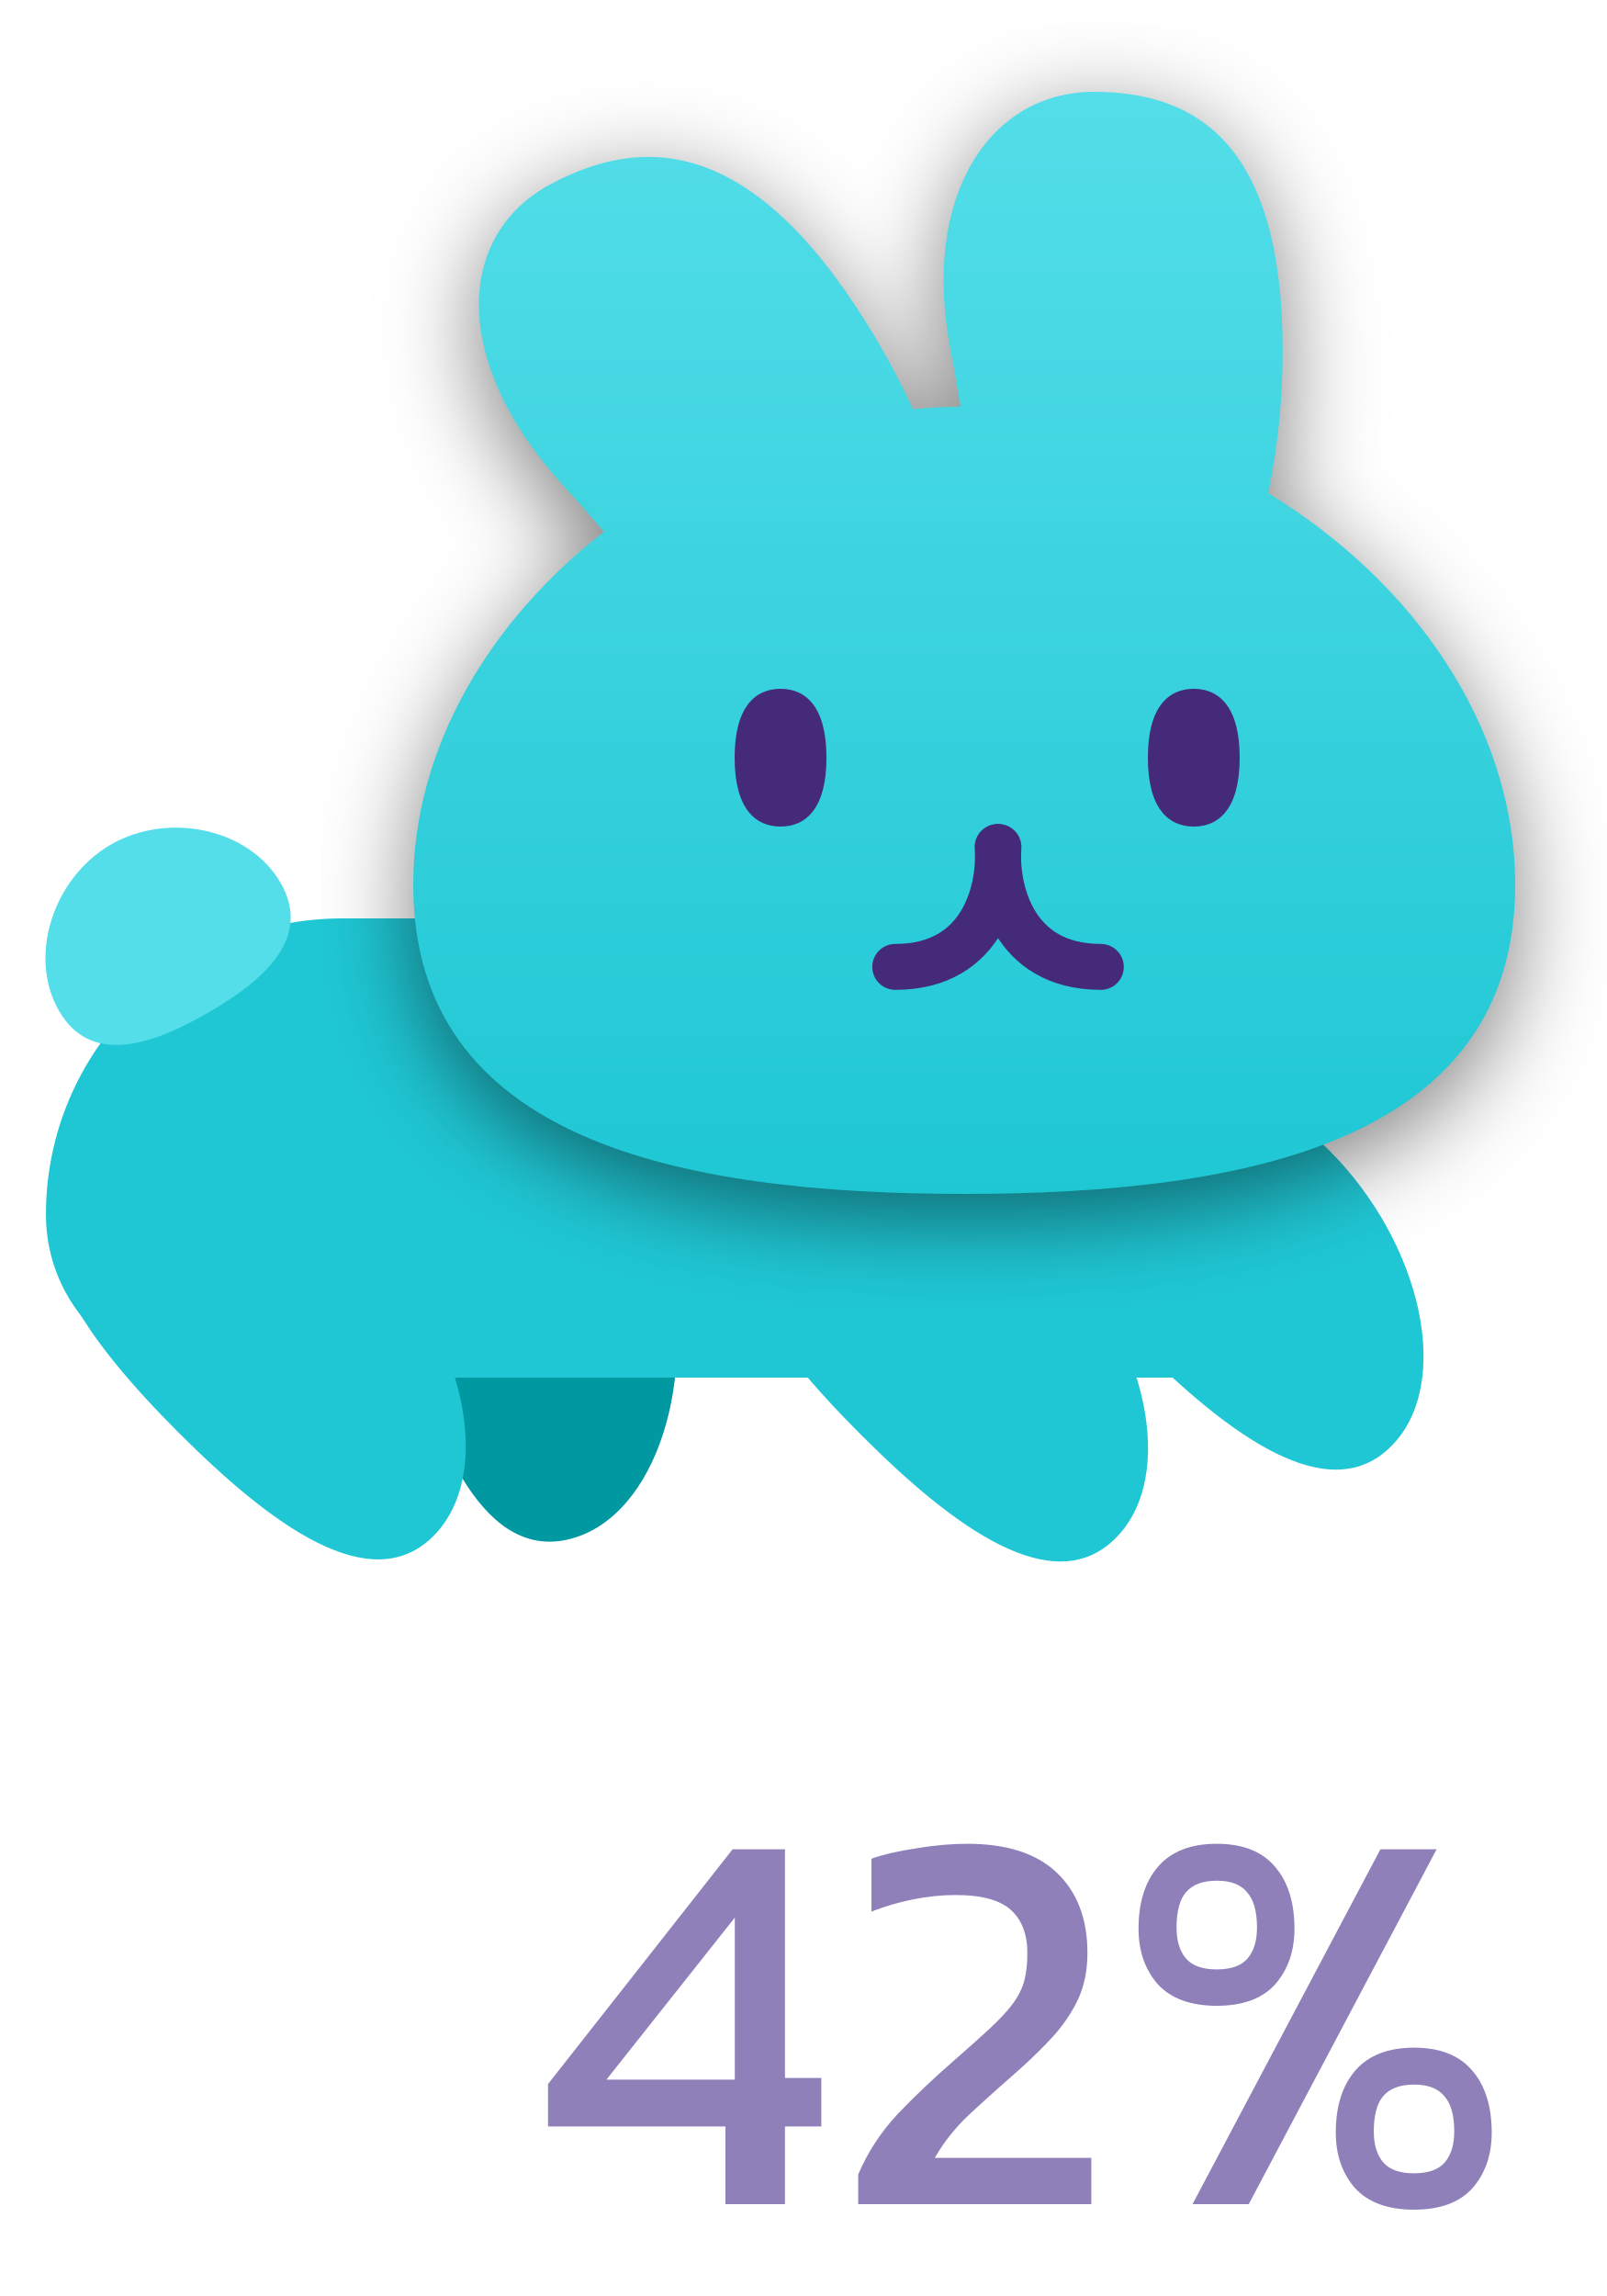
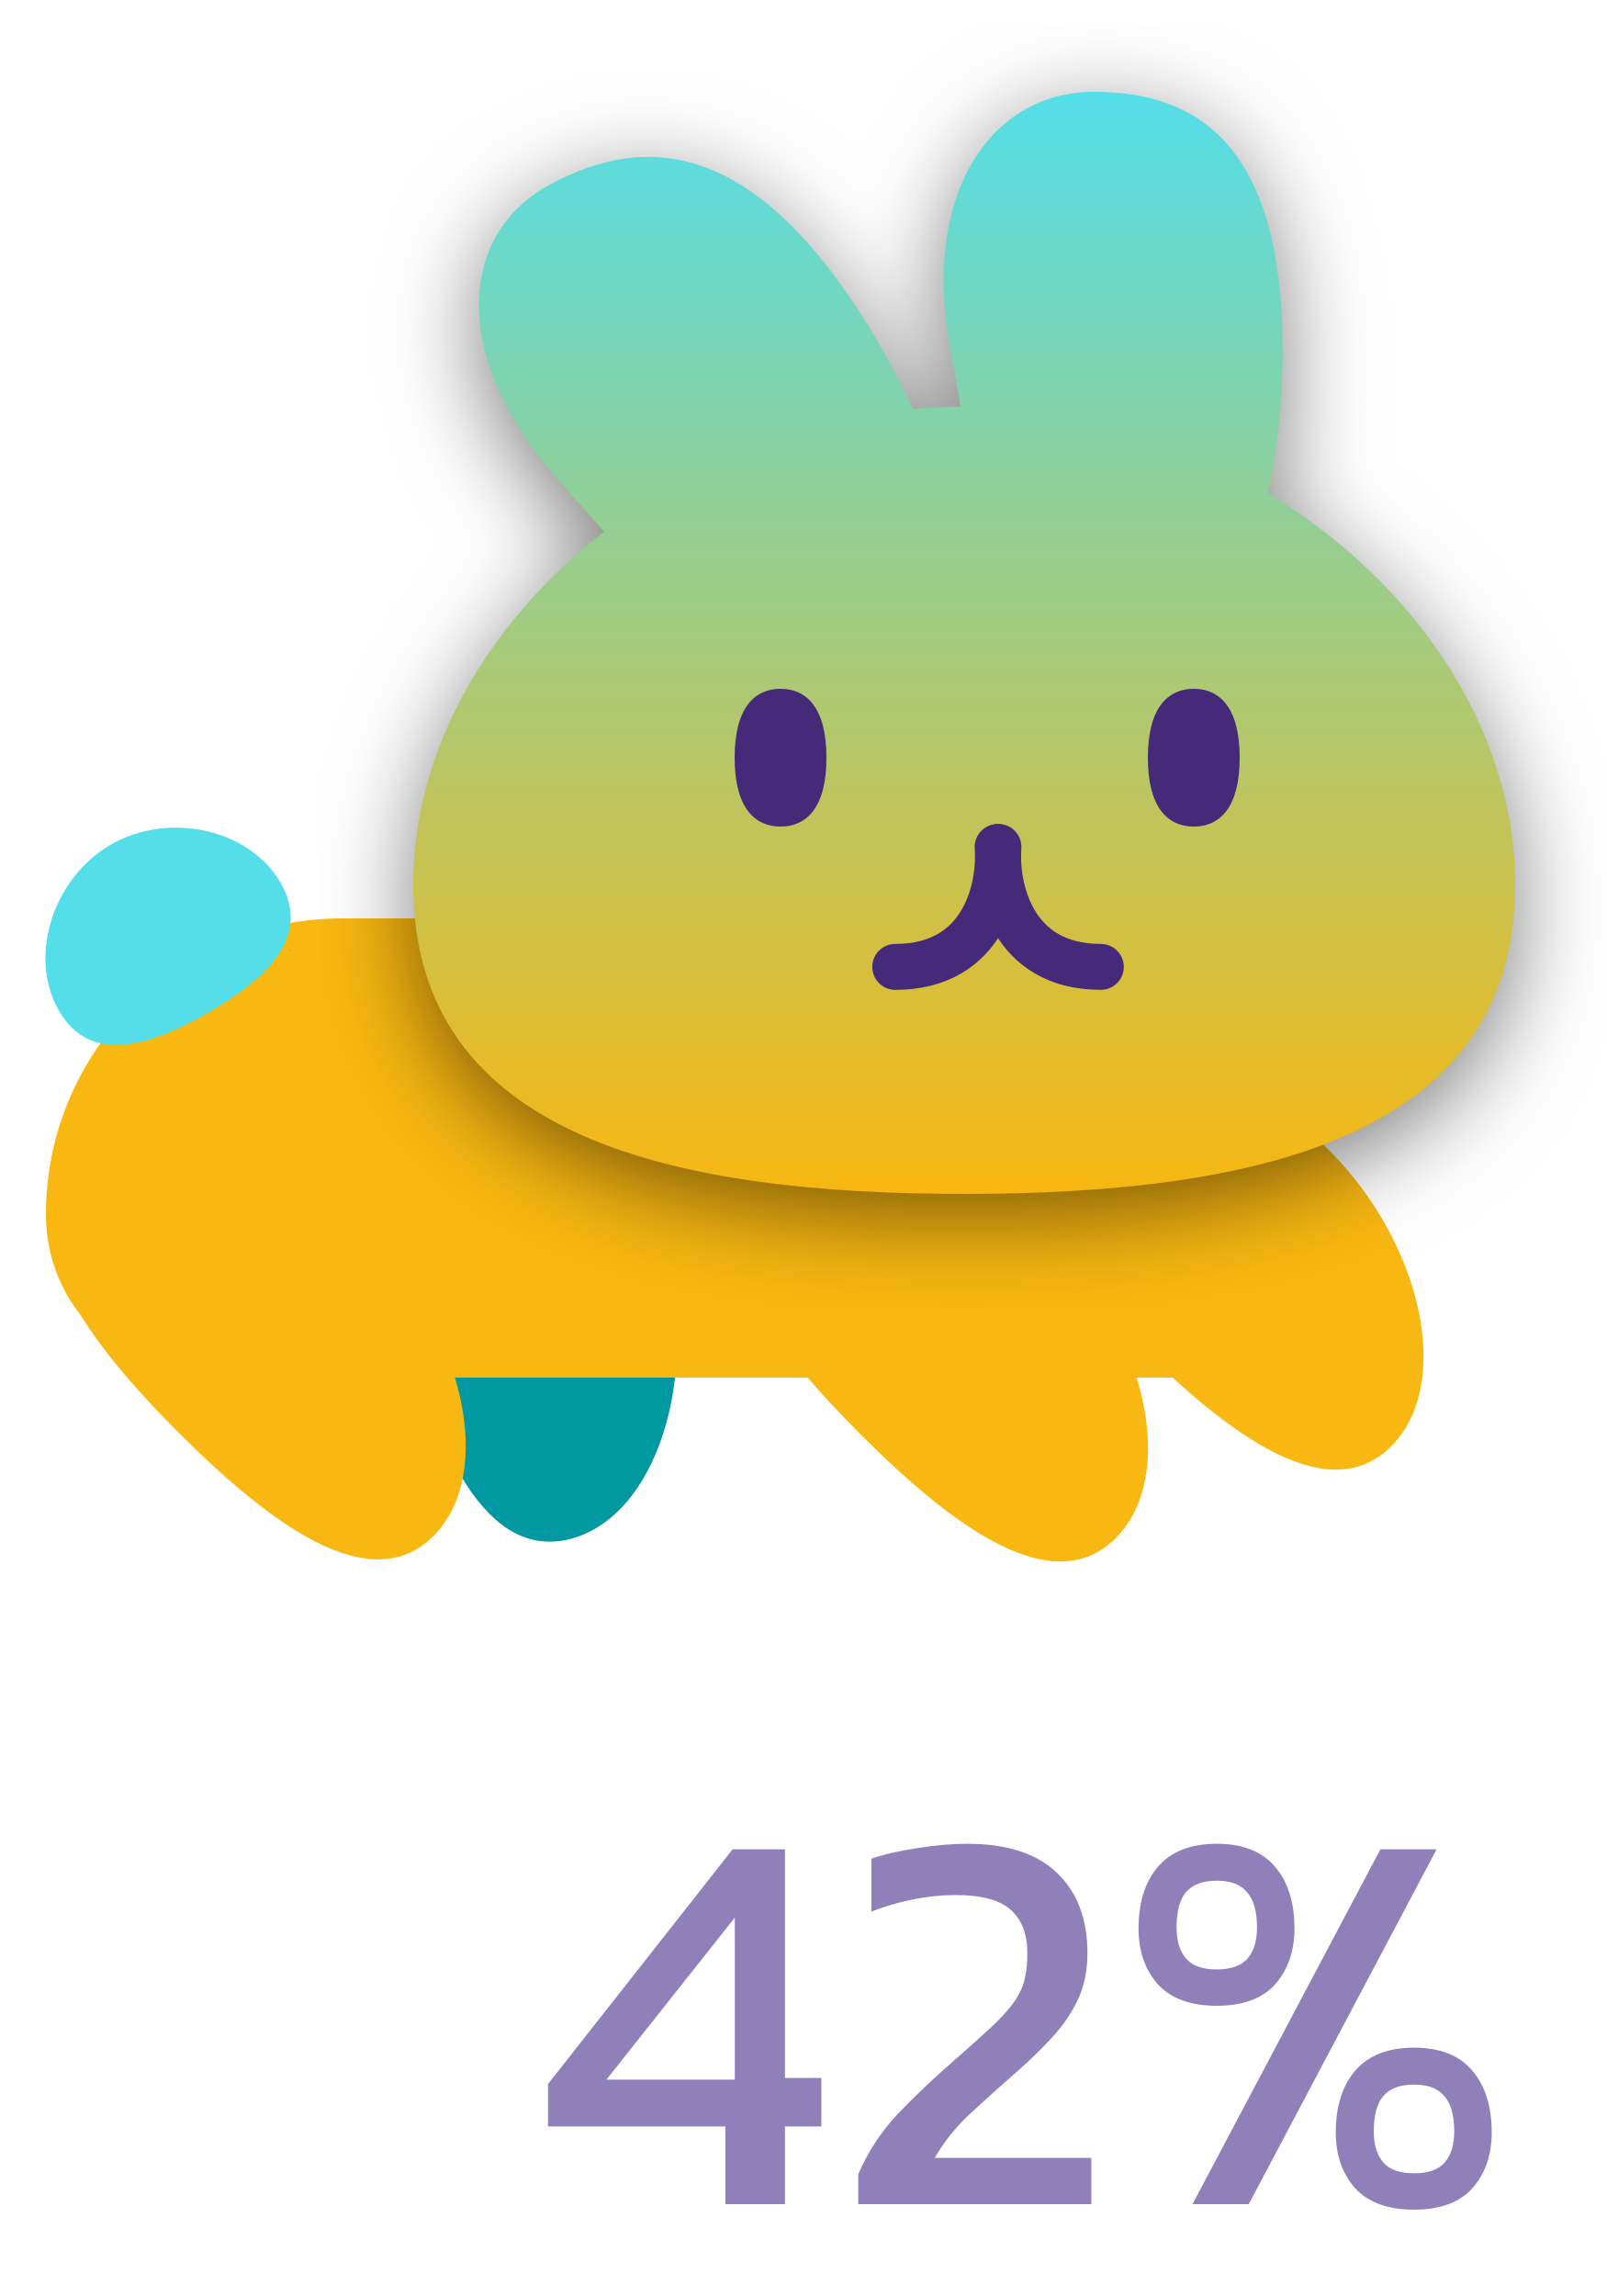
<svg xmlns="http://www.w3.org/2000/svg" width="35" height="50" fill="none" viewBox="0 0 35 50">
  <path fill="#0098A1" d="M9.588 22.865C7.729 23.363 8.025 26.033 8.764 28.79C9.502 31.546 10.581 34.006 12.44 33.508C14.299 33.01 15.233 30.01 14.495 27.254C13.756 24.498 11.447 22.367 9.588 22.865Z" />
-   <path fill="#1FC7D4" d="M1 26.452C1 22.889 3.888 20 7.452 20H13V30H4.548C2.589 30 1 28.411 1 26.452Z" />
+   <path fill="#F8B711" d="M1 26.452C1 22.889 3.888 20 7.452 20H13V30H4.548C2.589 30 1 28.411 1 26.452Z" />
  <path fill="#53DEE9" d="M6.111 19.225C6.797 20.412 5.778 21.334 4.528 22.056C3.278 22.778 1.97 23.199 1.284 22.011C0.599 20.824 1.163 19.115 2.413 18.393C3.663 17.672 5.425 18.037 6.111 19.225Z" />
-   <path fill="#1FC7D4" d="M1.647 25.66C0.286 27.021 1.878 29.185 3.895 31.203C5.913 33.221 8.077 34.812 9.438 33.452C10.799 32.091 10.108 29.025 8.091 27.008C6.073 24.99 3.007 24.299 1.647 25.66Z" />
-   <rect width="1" height="10" fill="#1FC7D4" transform="matrix(-1 0 0 1 14 20)" />
-   <rect width="17" height="10" x="9" y="20" fill="#1FC7D4" />
-   <path fill="#1FC7D4" d="M16.507 25.706C15.146 27.067 16.738 29.231 18.756 31.249C20.773 33.267 22.938 34.858 24.298 33.497C25.659 32.137 24.968 29.071 22.951 27.053C20.933 25.036 17.868 24.345 16.507 25.706Z" />
-   <path fill="#1FC7D4" d="M22.507 23.706C21.146 25.067 22.738 27.231 24.756 29.249C26.773 31.267 28.938 32.858 30.298 31.497C31.659 30.137 30.968 27.071 28.951 25.053C26.933 23.036 23.868 22.345 22.507 23.706Z" />
+   <path fill="#F8B711" d="M1.647 25.66C0.286 27.021 1.878 29.185 3.895 31.203C5.913 33.221 8.077 34.812 9.438 33.452C10.799 32.091 10.108 29.025 8.091 27.008C6.073 24.99 3.007 24.299 1.647 25.66Z" />
+   <rect width="1" height="10" fill="#F8B711" transform="matrix(-1 0 0 1 14 20)" />
+   <rect width="17" height="10" x="9" y="20" fill="#F8B711" />
+   <path fill="#F8B711" d="M16.507 25.706C15.146 27.067 16.738 29.231 18.756 31.249C20.773 33.267 22.938 34.858 24.298 33.497C25.659 32.137 24.968 29.071 22.951 27.053C20.933 25.036 17.868 24.345 16.507 25.706Z" />
+   <path fill="#F8B711" d="M22.507 23.706C21.146 25.067 22.738 27.231 24.756 29.249C26.773 31.267 28.938 32.858 30.298 31.497C31.659 30.137 30.968 27.071 28.951 25.053C26.933 23.036 23.868 22.345 22.507 23.706Z" />
  <g filter="url(#filter0_d)">
    <path fill="url(#paint0_linear_bunny_full)" fill-rule="evenodd" d="M20.705 7.634C20.781 8.027 20.852 8.438 20.919 8.857C20.573 8.86 20.227 8.877 19.884 8.909C19.603 8.295 19.269 7.672 18.884 7.053C16.396 3.051 14.062 2.901 11.989 4.013C9.915 5.124 9.811 7.896 12.283 10.592C12.57 10.905 12.863 11.238 13.157 11.58C10.66 13.516 9 16.291 9 19.27C9 24.829 14.785 26 21 26C27.215 26 33 24.829 33 19.27C33 15.828 30.784 12.658 27.621 10.741C27.824 9.785 27.936 8.735 27.936 7.634C27.936 3.172 26.095 2 23.824 2C21.553 2 20.051 4.271 20.705 7.634Z" clip-rule="evenodd" />
  </g>
  <path stroke="#452A7A" stroke-linecap="round" d="M21.728 18.445C21.796 19.315 21.445 21.056 19.498 21.056" />
  <path stroke="#452A7A" stroke-linecap="round" d="M21.746 18.445C21.678 19.315 22.03 21.056 23.976 21.056" />
  <path fill="#452A7A" d="M18 16.5C18 17.605 17.552 18 17 18C16.448 18 16 17.605 16 16.5C16 15.395 16.448 15 17 15C17.552 15 18 15.395 18 16.5Z" />
  <path fill="#452A7A" d="M27 16.5C27 17.605 26.552 18 26 18C25.448 18 25 17.605 25 16.5C25 15.395 25.448 15 26 15C26.552 15 27 15.395 27 16.5Z" />
  <path fill="#8F80BA" d="M15.8 48V46.308H11.936V45.384L15.956 40.272H17.096V45.252H17.888V46.308H17.096V48H15.8ZM13.208 45.288H16.004V41.76L13.208 45.288ZM18.692 48V47.352C18.9 46.864 19.188 46.424 19.556 46.032C19.932 45.64 20.332 45.26 20.756 44.892C21.076 44.612 21.34 44.376 21.548 44.184C21.764 43.984 21.932 43.804 22.052 43.644C22.172 43.484 22.256 43.32 22.304 43.152C22.352 42.976 22.376 42.772 22.376 42.54C22.376 42.124 22.256 41.808 22.016 41.592C21.776 41.376 21.376 41.268 20.816 41.268C20.512 41.268 20.2 41.3 19.88 41.364C19.568 41.428 19.268 41.516 18.98 41.628V40.476C19.26 40.38 19.592 40.304 19.976 40.248C20.36 40.184 20.724 40.152 21.068 40.152C21.932 40.152 22.584 40.364 23.024 40.788C23.464 41.212 23.684 41.792 23.684 42.528C23.684 42.896 23.62 43.224 23.492 43.512C23.364 43.792 23.188 44.06 22.964 44.316C22.74 44.564 22.48 44.82 22.184 45.084C21.816 45.404 21.468 45.716 21.14 46.02C20.82 46.316 20.56 46.64 20.36 46.992H23.768V48H18.692ZM26.501 43.68C25.933 43.68 25.505 43.524 25.217 43.212C24.937 42.892 24.797 42.488 24.797 42C24.797 41.432 24.937 40.984 25.217 40.656C25.505 40.32 25.933 40.152 26.501 40.152C27.069 40.152 27.493 40.32 27.773 40.656C28.053 40.984 28.193 41.432 28.193 42C28.193 42.488 28.053 42.892 27.773 43.212C27.493 43.524 27.069 43.68 26.501 43.68ZM25.973 48L30.065 40.272H31.289L27.197 48H25.973ZM26.501 42.888C26.813 42.888 27.037 42.808 27.173 42.648C27.309 42.488 27.377 42.264 27.377 41.976C27.377 41.624 27.305 41.368 27.161 41.208C27.025 41.04 26.805 40.956 26.501 40.956C26.197 40.956 25.973 41.04 25.829 41.208C25.693 41.368 25.625 41.624 25.625 41.976C25.625 42.264 25.693 42.488 25.829 42.648C25.965 42.808 26.189 42.888 26.501 42.888ZM30.797 48.12C30.229 48.12 29.801 47.964 29.513 47.652C29.233 47.332 29.093 46.928 29.093 46.44C29.093 45.872 29.233 45.424 29.513 45.096C29.801 44.76 30.229 44.592 30.797 44.592C31.365 44.592 31.789 44.76 32.069 45.096C32.349 45.424 32.489 45.872 32.489 46.44C32.489 46.928 32.349 47.332 32.069 47.652C31.789 47.964 31.365 48.12 30.797 48.12ZM30.797 47.328C31.109 47.328 31.333 47.248 31.469 47.088C31.605 46.928 31.673 46.704 31.673 46.416C31.673 46.064 31.601 45.808 31.457 45.648C31.321 45.48 31.101 45.396 30.797 45.396C30.493 45.396 30.269 45.48 30.125 45.648C29.989 45.808 29.921 46.064 29.921 46.416C29.921 46.704 29.989 46.928 30.125 47.088C30.261 47.248 30.485 47.328 30.797 47.328Z" />
  <defs>
    <filter id="filter0_d" width="28" height="28" x="7" y=".5" color-interpolation-filters="sRGB" filterUnits="userSpaceOnUse">
      <feFlood flood-opacity="0" result="BackgroundImageFix" />
      <feColorMatrix in="SourceAlpha" type="matrix" values="0 0 0 0 0 0 0 0 0 0 0 0 0 0 0 0 0 0 127 0" />
      <feOffset dy=".5" />
      <feGaussianBlur stdDeviation="1" />
      <feColorMatrix type="matrix" values="0 0 0 0 0 0 0 0 0 0 0 0 0 0 0 0 0 0 0.5 0" />
      <feBlend in2="BackgroundImageFix" mode="normal" result="effect1_dropShadow" />
      <feBlend in="SourceGraphic" in2="effect1_dropShadow" mode="normal" result="shape" />
    </filter>
    <linearGradient id="paint0_linear_bunny_full" x1="21" x2="21" y1="2" y2="26" gradientUnits="userSpaceOnUse">
      <stop stop-color="#53DEE9" />
-       <stop offset="1" stop-color="#1FC7D4" />
+       <stop offset="1" stop-color="#F8B711" />
    </linearGradient>
  </defs>
</svg>
